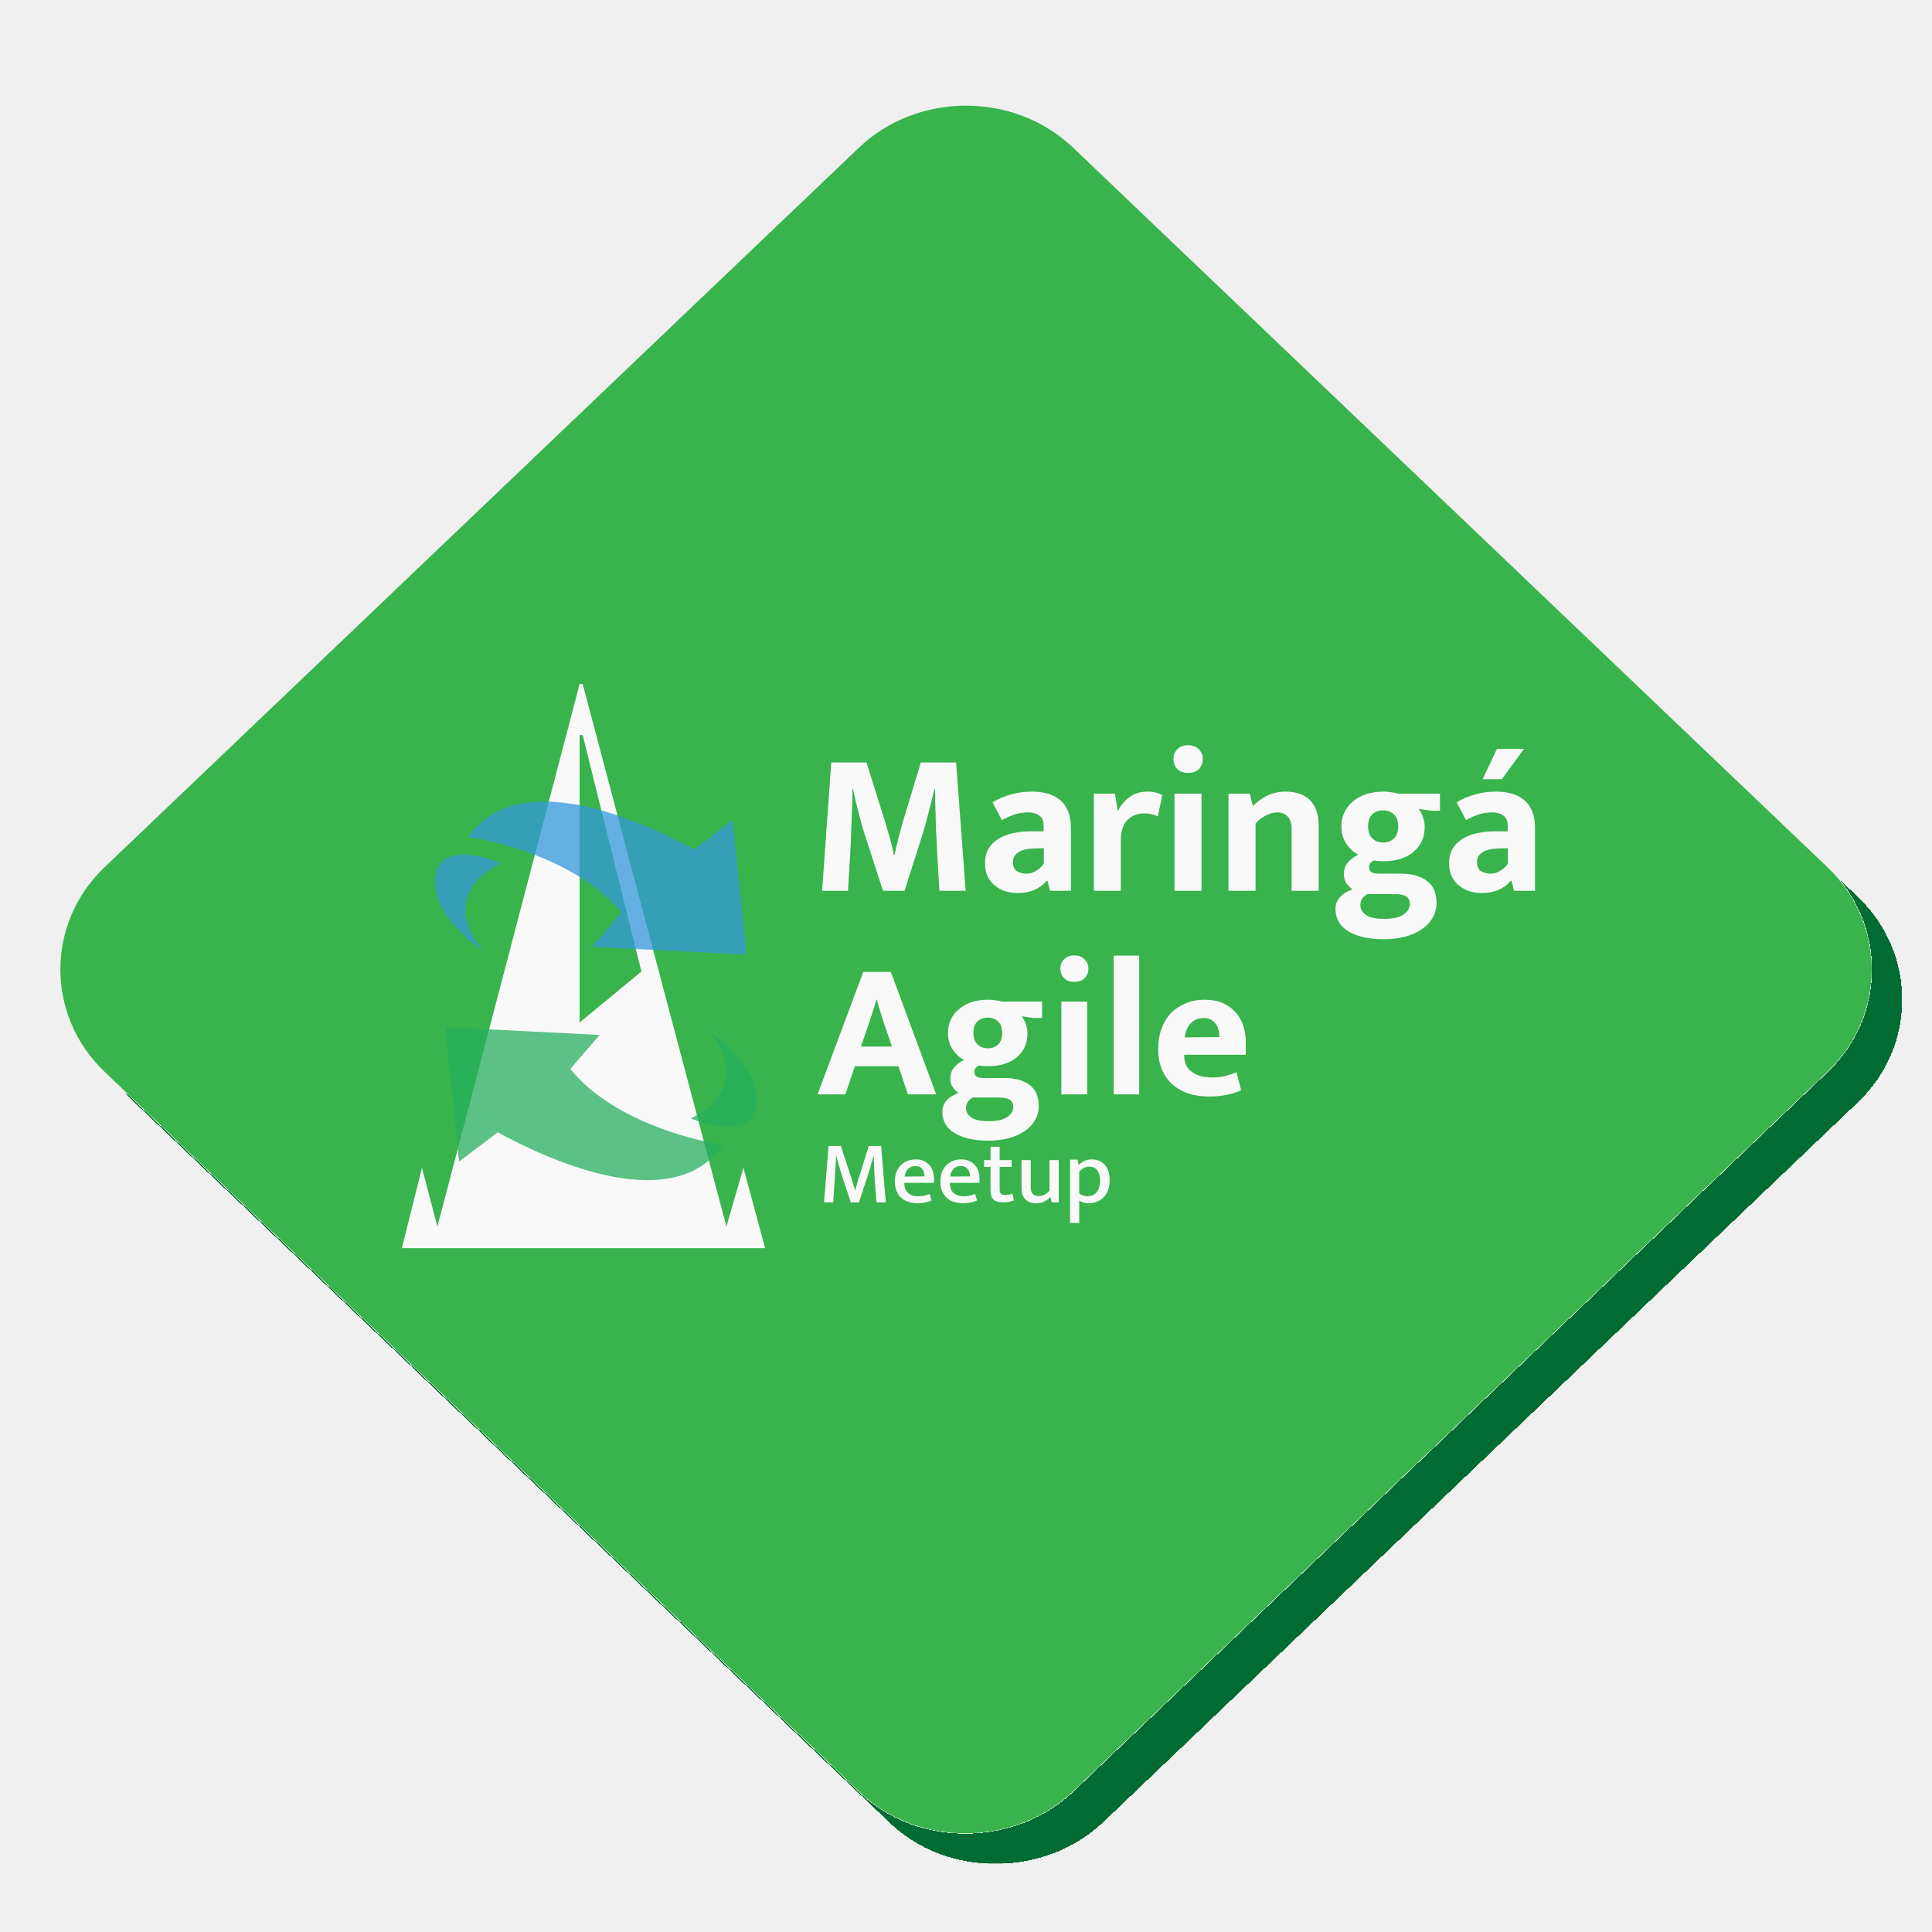
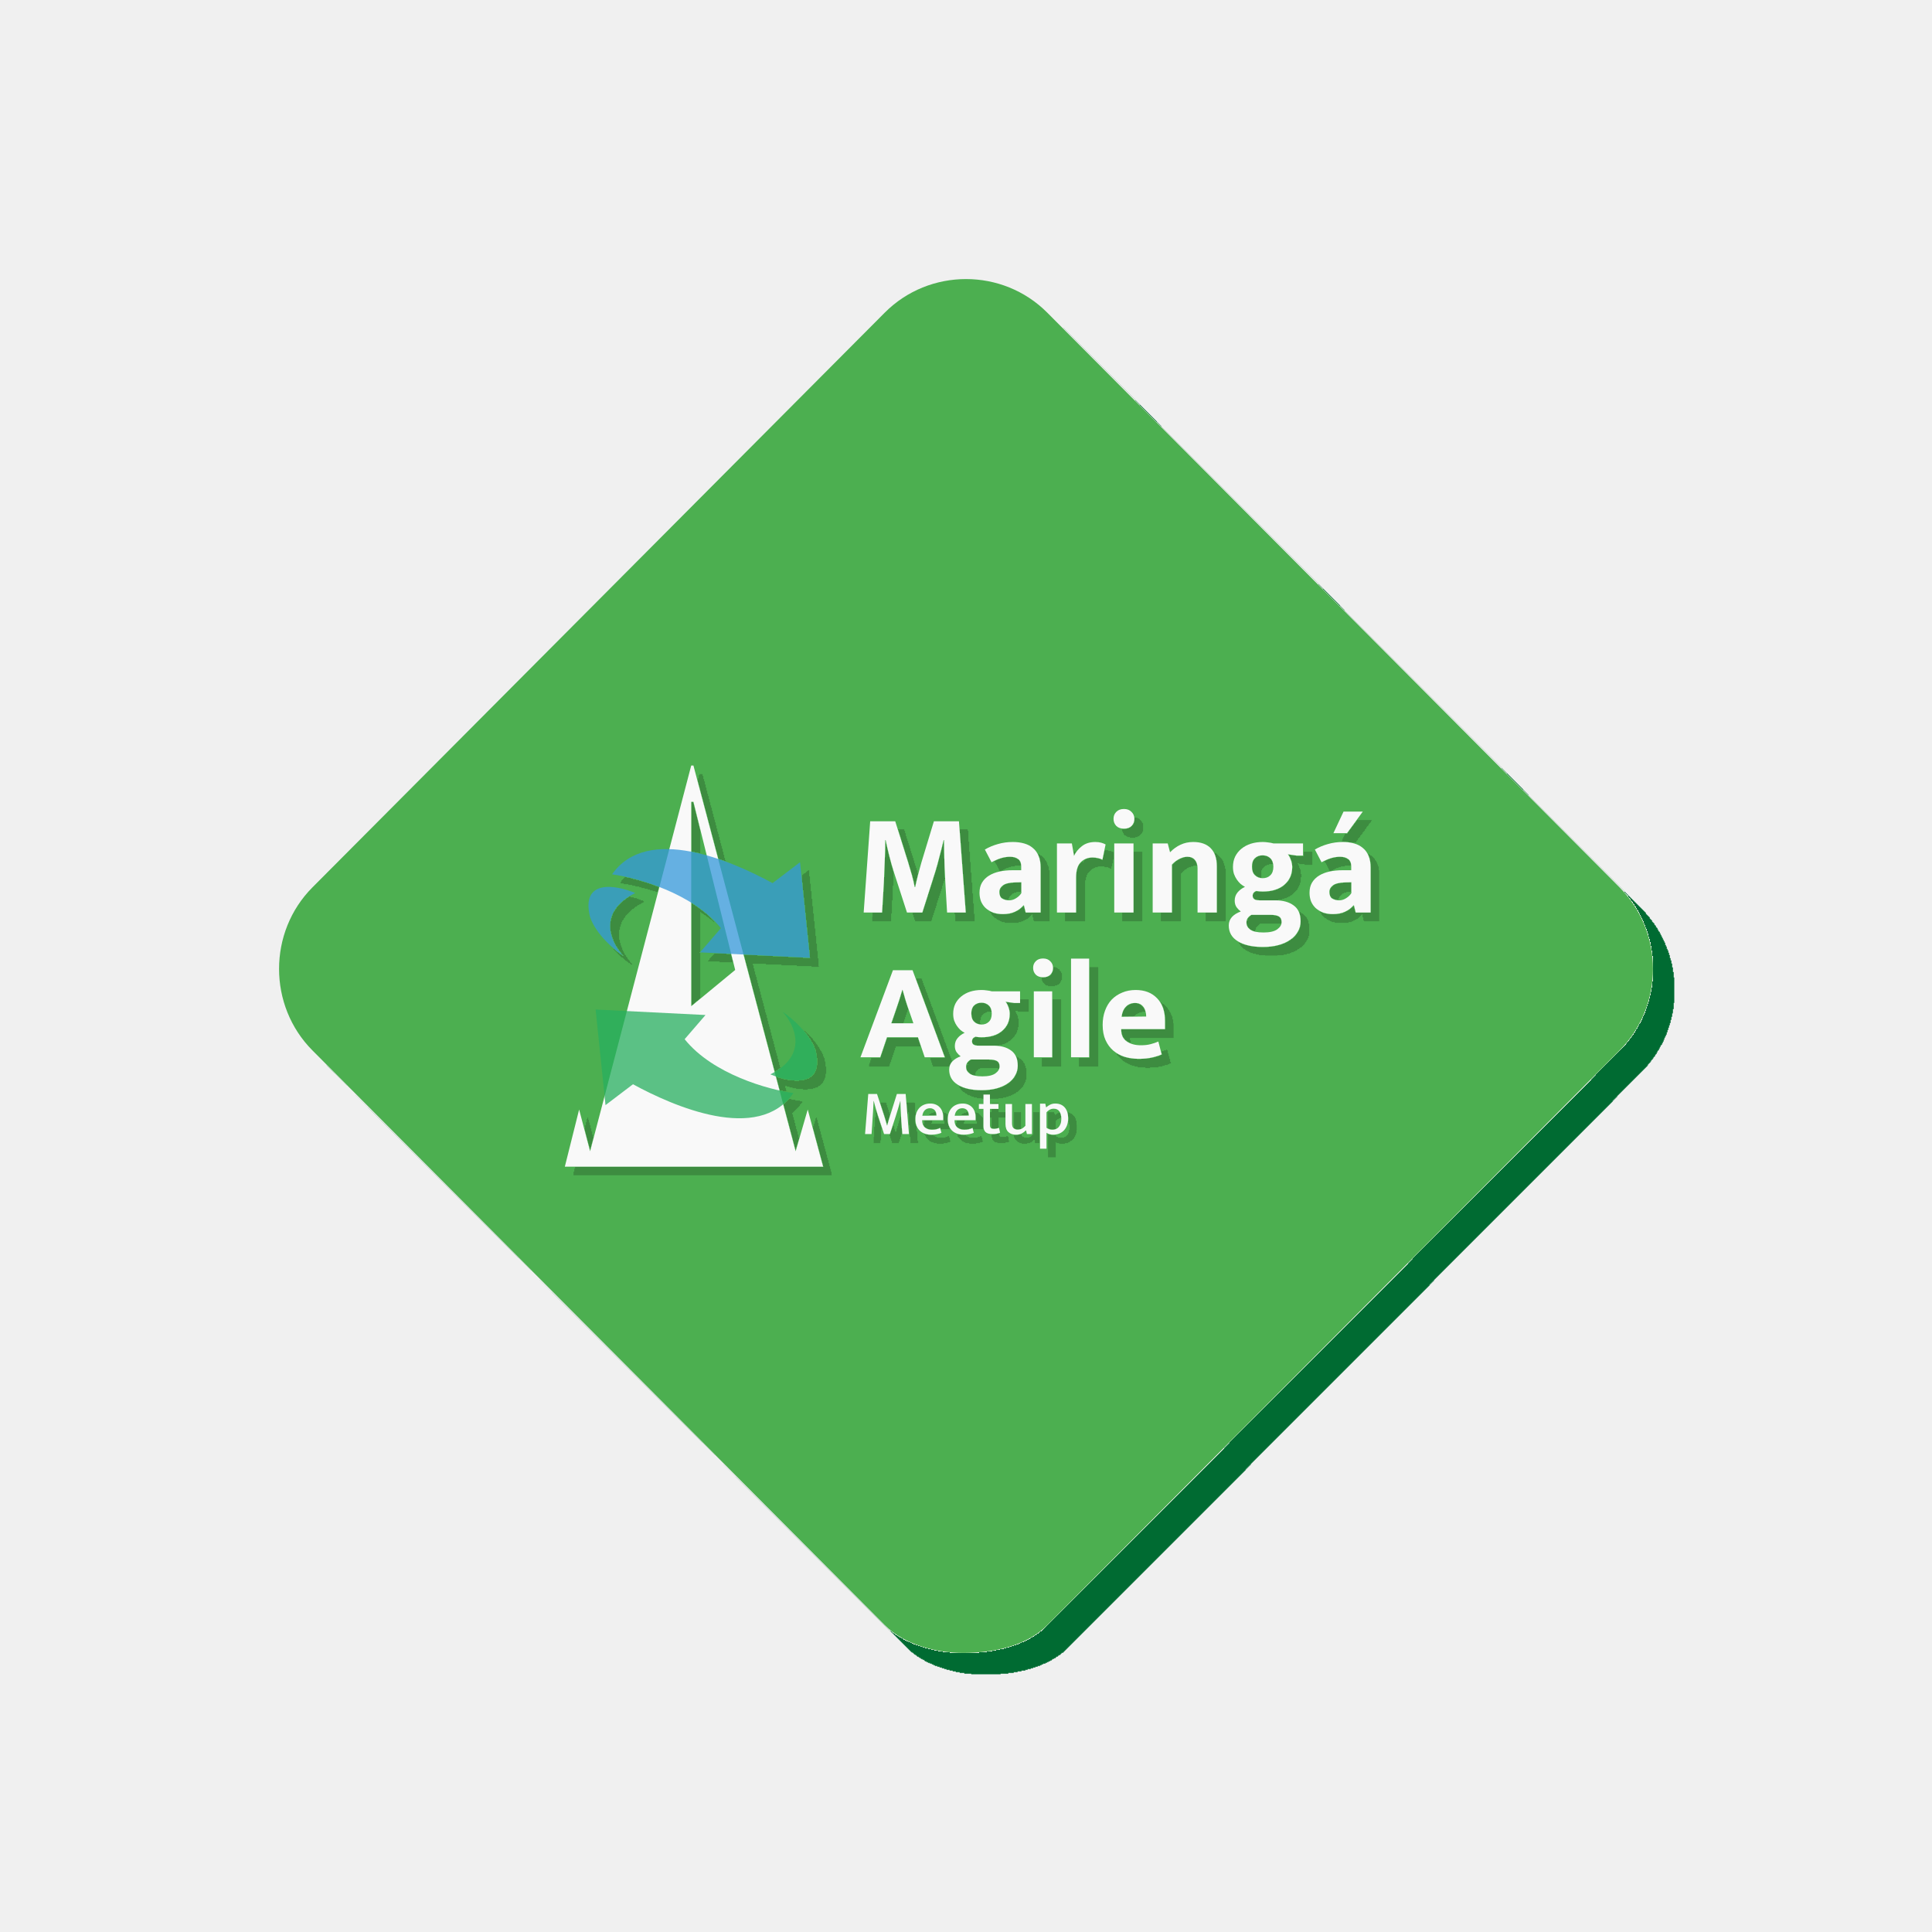
- <svg xmlns="http://www.w3.org/2000/svg" width="128" height="128" viewBox="0 0 128 128" fill="none">
-   <g filter="url(#filter0_d_244_1658)">
-     <path d="M56.905 118.676L6.919 70.997C3.027 67.285 3.027 61.175 6.919 57.463L56.905 9.784C60.797 6.072 67.203 6.072 71.095 9.784L121.081 57.463C124.973 61.175 124.973 67.285 121.081 70.997L71.095 118.676C69.853 119.86 68.345 120.667 66.743 121.095C64.58 121.674 62.251 121.565 60.179 120.769C58.972 120.305 57.852 119.607 56.905 118.676Z" fill="#39B44D" />
+ <svg xmlns="http://www.w3.org/2000/svg" width="180" height="180" viewBox="0 0 180 180" fill="none">
+   <g filter="url(#filter0_d_246_1645)">
+     <path d="M82.432 151.412L29.113 97.869C24.962 93.7 24.962 86.839 29.113 82.67L82.432 29.127C86.584 24.958 93.416 24.958 97.568 29.127L150.886 82.67C155.038 86.839 155.038 93.7 150.886 97.869L97.568 151.412C95.615 153.372 92.585 153.985 89.796 154C87.203 154.014 84.222 153.208 82.432 151.412Z" fill="#4CAF50" />
  </g>
-   <path fill-rule="evenodd" clip-rule="evenodd" d="M38.605 45.322L48.128 81.263L49.254 77.372L50.688 82.696H26.625L27.956 77.372L28.98 81.263L38.4 45.322H38.605ZM38.4 67.747V48.701H38.605L42.496 64.368L38.4 67.747Z" fill="#F9F9F9" />
-   <path d="M31.027 55.459C33.314 55.766 38.543 57.2 41.164 60.477C40.673 61.05 39.663 62.217 39.219 62.729L49.459 63.241L48.537 54.333L45.977 56.278C42.223 54.23 34.304 50.749 31.027 55.459Z" fill="#3598DB" fill-opacity="0.75" />
-   <path d="M33.178 57.2C31.403 56.449 28.078 55.848 28.98 59.453C29.553 61.091 31.266 62.525 32.051 63.036C30.925 61.842 29.573 59.002 33.178 57.2Z" fill="#3598DB" fill-opacity="0.75" />
-   <path d="M47.923 75.836C45.636 75.529 40.407 74.095 37.786 70.819C38.277 70.245 39.287 69.078 39.731 68.566L29.492 68.054L30.413 76.962L32.973 75.017C36.727 77.065 44.646 80.546 47.923 75.836Z" fill="#27AE5F" fill-opacity="0.75" />
-   <path d="M45.772 74.095C47.547 74.846 50.872 75.447 49.971 71.843C49.397 70.204 47.684 68.771 46.899 68.259C48.025 69.453 49.377 72.293 45.772 74.095Z" fill="#27AE5F" fill-opacity="0.75" />
-   <path d="M96.504 53.148C96.891 52.923 97.3 52.752 97.732 52.635C98.163 52.51 98.622 52.447 99.108 52.447C99.494 52.447 99.845 52.492 100.16 52.581C100.483 52.671 100.758 52.815 100.983 53.013C101.216 53.202 101.392 53.449 101.509 53.755C101.635 54.052 101.698 54.411 101.698 54.834V59.016H100.308L100.146 58.355H100.092C99.885 58.607 99.62 58.805 99.296 58.948C98.982 59.092 98.613 59.164 98.19 59.164C97.84 59.164 97.529 59.115 97.26 59.016C96.99 58.908 96.76 58.769 96.572 58.598C96.383 58.418 96.239 58.206 96.14 57.964C96.05 57.721 96.005 57.46 96.005 57.181C96.005 56.813 96.081 56.498 96.234 56.237C96.396 55.967 96.617 55.747 96.895 55.576C97.174 55.405 97.498 55.279 97.867 55.198C98.244 55.117 98.649 55.077 99.081 55.077H99.89V54.686C99.89 54.389 99.796 54.173 99.607 54.038C99.427 53.894 99.171 53.822 98.838 53.822C98.577 53.822 98.307 53.863 98.028 53.944C97.759 54.025 97.457 54.155 97.125 54.335L96.504 53.148ZM99.903 56.197L99.323 56.21C98.775 56.228 98.393 56.322 98.177 56.493C97.961 56.655 97.853 56.853 97.853 57.087C97.853 57.393 97.943 57.604 98.123 57.721C98.312 57.829 98.523 57.883 98.757 57.883C98.991 57.883 99.211 57.815 99.418 57.68C99.634 57.545 99.796 57.388 99.903 57.208V56.197ZM99.499 51.624H98.231L99.175 49.614H100.969L99.499 51.624Z" fill="#F9F9F9" />
-   <path d="M88.872 54.767C88.872 54.416 88.94 54.097 89.075 53.809C89.219 53.521 89.412 53.278 89.655 53.081C89.907 52.874 90.199 52.716 90.532 52.608C90.873 52.501 91.246 52.447 91.651 52.447C91.804 52.447 91.971 52.46 92.15 52.487C92.33 52.505 92.497 52.536 92.649 52.581H95.401V53.715H94.821L93.985 53.593C94.102 53.737 94.196 53.917 94.268 54.133C94.349 54.349 94.39 54.564 94.39 54.78C94.39 55.464 94.142 56.017 93.648 56.439C93.162 56.853 92.492 57.06 91.638 57.06C91.413 57.06 91.215 57.042 91.044 57.006C90.819 57.096 90.707 57.244 90.707 57.451C90.707 57.595 90.756 57.703 90.855 57.775C90.954 57.847 91.13 57.883 91.381 57.883H92.825C93.535 57.883 94.102 58.04 94.525 58.355C94.956 58.661 95.172 59.155 95.172 59.839C95.172 60.19 95.087 60.509 94.916 60.797C94.754 61.093 94.52 61.345 94.214 61.552C93.909 61.768 93.54 61.934 93.108 62.051C92.676 62.168 92.195 62.226 91.665 62.226C90.684 62.226 89.907 62.051 89.331 61.7C88.764 61.359 88.481 60.864 88.481 60.216C88.481 59.92 88.58 59.659 88.778 59.434C88.976 59.218 89.25 59.047 89.601 58.922C89.475 58.831 89.349 58.706 89.223 58.544C89.097 58.373 89.034 58.162 89.034 57.91C89.034 57.613 89.124 57.357 89.304 57.141C89.484 56.925 89.713 56.754 89.992 56.628C89.857 56.556 89.722 56.466 89.587 56.358C89.461 56.242 89.344 56.107 89.237 55.954C89.129 55.801 89.039 55.626 88.967 55.428C88.904 55.23 88.872 55.01 88.872 54.767ZM90.599 59.232C90.464 59.304 90.352 59.398 90.262 59.515C90.172 59.632 90.127 59.78 90.127 59.96C90.127 60.221 90.244 60.437 90.478 60.608C90.721 60.788 91.134 60.877 91.719 60.877C92.303 60.877 92.73 60.779 93 60.581C93.27 60.383 93.405 60.158 93.405 59.906C93.405 59.654 93.319 59.479 93.149 59.38C92.978 59.281 92.712 59.232 92.353 59.232H90.599ZM92.636 54.753C92.636 54.403 92.541 54.137 92.353 53.957C92.164 53.778 91.925 53.688 91.638 53.688C91.341 53.688 91.098 53.778 90.909 53.957C90.729 54.137 90.639 54.398 90.639 54.74C90.639 55.099 90.734 55.369 90.923 55.549C91.112 55.729 91.35 55.819 91.638 55.819C91.934 55.819 92.173 55.729 92.353 55.549C92.541 55.369 92.636 55.104 92.636 54.753Z" fill="#F9F9F9" />
-   <path d="M83.186 59.016H81.392V52.581H82.794L83.01 53.404C83.307 53.099 83.631 52.865 83.982 52.703C84.341 52.532 84.737 52.447 85.169 52.447C85.879 52.447 86.423 52.64 86.801 53.027C87.179 53.413 87.367 53.975 87.367 54.713V59.016H85.573V54.902C85.573 54.569 85.492 54.308 85.331 54.119C85.169 53.921 84.93 53.822 84.616 53.822C84.382 53.822 84.135 53.89 83.874 54.025C83.622 54.151 83.392 54.326 83.186 54.551V59.016Z" fill="#F9F9F9" />
-   <path d="M77.812 59.016V52.581H79.606V59.016H77.812ZM78.716 51.206C78.41 51.206 78.172 51.12 78.001 50.949C77.83 50.769 77.745 50.549 77.745 50.288C77.745 50.027 77.83 49.812 78.001 49.641C78.172 49.461 78.41 49.371 78.716 49.371C79.013 49.371 79.246 49.461 79.417 49.641C79.597 49.812 79.687 50.027 79.687 50.288C79.687 50.549 79.602 50.769 79.431 50.949C79.26 51.12 79.022 51.206 78.716 51.206Z" fill="#F9F9F9" />
-   <path d="M72.474 59.016V52.581H73.863L74.065 53.742C74.218 53.4 74.461 53.099 74.794 52.838C75.126 52.577 75.545 52.447 76.048 52.447C76.255 52.447 76.439 52.469 76.601 52.514C76.763 52.559 76.898 52.613 77.006 52.676L76.709 54.092C76.61 54.038 76.484 53.993 76.332 53.957C76.179 53.912 75.999 53.89 75.792 53.89C75.351 53.89 74.983 54.038 74.686 54.335C74.398 54.623 74.254 55.099 74.254 55.765V59.016H72.474Z" fill="#F9F9F9" />
-   <path d="M65.757 53.148C66.144 52.923 66.553 52.752 66.985 52.635C67.417 52.51 67.875 52.447 68.361 52.447C68.748 52.447 69.098 52.492 69.413 52.581C69.737 52.671 70.011 52.815 70.236 53.013C70.47 53.202 70.645 53.449 70.762 53.755C70.888 54.052 70.951 54.411 70.951 54.834V59.016H69.561L69.4 58.355H69.346C69.139 58.607 68.874 58.804 68.55 58.948C68.235 59.092 67.866 59.164 67.444 59.164C67.093 59.164 66.783 59.115 66.513 59.016C66.243 58.908 66.014 58.769 65.825 58.598C65.636 58.418 65.492 58.206 65.393 57.964C65.303 57.721 65.258 57.46 65.258 57.181C65.258 56.813 65.335 56.498 65.488 56.237C65.65 55.967 65.87 55.747 66.149 55.576C66.427 55.405 66.751 55.279 67.12 55.198C67.498 55.117 67.902 55.077 68.334 55.077H69.143V54.686C69.143 54.389 69.049 54.173 68.86 54.038C68.68 53.894 68.424 53.822 68.091 53.822C67.83 53.822 67.561 53.863 67.282 53.944C67.012 54.025 66.711 54.155 66.378 54.335L65.757 53.148ZM69.157 56.197L68.577 56.21C68.028 56.228 67.646 56.322 67.43 56.493C67.214 56.655 67.106 56.853 67.106 57.087C67.106 57.393 67.196 57.604 67.376 57.721C67.565 57.829 67.776 57.883 68.01 57.883C68.244 57.883 68.464 57.815 68.671 57.68C68.887 57.545 69.049 57.388 69.157 57.208V56.197Z" fill="#F9F9F9" />
-   <path d="M55.074 50.517H57.407L58.621 54.389C58.675 54.56 58.729 54.744 58.783 54.942C58.846 55.14 58.905 55.338 58.959 55.536C59.013 55.733 59.062 55.927 59.107 56.116C59.152 56.304 59.188 56.48 59.215 56.642H59.269C59.296 56.498 59.332 56.331 59.377 56.143C59.422 55.945 59.471 55.742 59.525 55.536C59.579 55.329 59.633 55.126 59.687 54.929C59.741 54.731 59.791 54.551 59.835 54.389L61.009 50.517H63.343L63.977 59.016H62.237C62.183 58.081 62.129 57.145 62.075 56.21C62.021 55.275 61.985 54.331 61.967 53.377L61.953 52.271H61.913C61.796 52.766 61.666 53.283 61.522 53.822C61.387 54.362 61.256 54.834 61.13 55.239L59.93 59.016H58.5L57.272 55.225C57.12 54.74 56.976 54.227 56.841 53.688C56.706 53.148 56.598 52.676 56.517 52.271H56.477C56.477 52.595 56.472 52.937 56.463 53.296C56.454 53.647 56.441 53.998 56.423 54.349C56.414 54.699 56.4 55.045 56.382 55.387C56.373 55.72 56.36 56.026 56.342 56.304L56.18 59.016H54.467L55.074 50.517Z" fill="#F9F9F9" />
-   <path d="M82.539 69.879H78.457V69.93C78.457 70.419 78.629 70.784 78.973 71.025C79.316 71.265 79.758 71.385 80.299 71.385C80.642 71.385 80.943 71.351 81.2 71.282C81.466 71.213 81.707 71.132 81.921 71.037L82.23 72.235C81.999 72.347 81.707 72.441 81.355 72.518C81.003 72.604 80.586 72.647 80.106 72.647C79.642 72.647 79.204 72.587 78.792 72.467C78.389 72.338 78.033 72.145 77.724 71.887C77.423 71.63 77.183 71.304 77.002 70.909C76.822 70.514 76.732 70.042 76.732 69.492C76.732 69.003 76.805 68.561 76.951 68.166C77.097 67.763 77.303 67.419 77.569 67.136C77.844 66.853 78.17 66.634 78.548 66.479C78.925 66.316 79.346 66.235 79.81 66.235C80.642 66.235 81.303 66.488 81.793 66.994C82.29 67.501 82.539 68.209 82.539 69.119V69.879ZM80.788 68.707C80.788 68.544 80.767 68.385 80.724 68.23C80.689 68.076 80.629 67.943 80.543 67.831C80.458 67.711 80.35 67.617 80.222 67.548C80.093 67.479 79.934 67.445 79.745 67.445C79.402 67.445 79.118 67.561 78.895 67.793C78.672 68.024 78.539 68.338 78.496 68.733L80.788 68.707Z" fill="#F9F9F9" />
-   <path d="M73.786 72.505V63.312H75.473V72.505H73.786Z" fill="#F9F9F9" />
-   <path d="M70.318 72.505V66.363H72.03V72.505H70.318ZM71.18 65.05C70.889 65.05 70.661 64.968 70.498 64.805C70.335 64.634 70.253 64.423 70.253 64.174C70.253 63.925 70.335 63.719 70.498 63.556C70.661 63.385 70.889 63.299 71.18 63.299C71.464 63.299 71.687 63.385 71.85 63.556C72.022 63.719 72.108 63.925 72.108 64.174C72.108 64.423 72.026 64.634 71.863 64.805C71.7 64.968 71.472 65.05 71.18 65.05Z" fill="#F9F9F9" />
-   <path d="M62.806 68.449C62.806 68.115 62.87 67.81 62.999 67.535C63.136 67.26 63.321 67.029 63.553 66.84C63.793 66.642 64.072 66.492 64.39 66.389C64.716 66.286 65.072 66.235 65.458 66.235C65.604 66.235 65.763 66.248 65.935 66.273C66.106 66.29 66.265 66.32 66.411 66.363H69.038V67.445H68.484L67.686 67.329C67.797 67.466 67.888 67.638 67.956 67.844C68.034 68.05 68.072 68.256 68.072 68.462C68.072 69.115 67.836 69.642 67.364 70.046C66.9 70.441 66.261 70.638 65.445 70.638C65.231 70.638 65.042 70.621 64.879 70.587C64.664 70.673 64.557 70.814 64.557 71.012C64.557 71.149 64.604 71.252 64.699 71.321C64.793 71.389 64.96 71.424 65.201 71.424H66.579C67.257 71.424 67.797 71.574 68.201 71.874C68.613 72.166 68.819 72.638 68.819 73.291C68.819 73.626 68.737 73.93 68.574 74.205C68.42 74.488 68.197 74.729 67.905 74.926C67.613 75.132 67.261 75.291 66.849 75.403C66.437 75.514 65.978 75.57 65.471 75.57C64.535 75.57 63.793 75.403 63.244 75.068C62.703 74.742 62.432 74.269 62.432 73.651C62.432 73.368 62.527 73.119 62.716 72.904C62.904 72.698 63.166 72.535 63.501 72.415C63.381 72.329 63.261 72.209 63.141 72.055C63.02 71.892 62.96 71.69 62.96 71.45C62.96 71.166 63.046 70.922 63.218 70.716C63.389 70.51 63.608 70.346 63.874 70.226C63.746 70.158 63.617 70.072 63.488 69.969C63.368 69.857 63.257 69.728 63.153 69.582C63.05 69.436 62.965 69.269 62.896 69.08C62.836 68.891 62.806 68.681 62.806 68.449ZM64.454 72.711C64.325 72.78 64.218 72.87 64.132 72.982C64.046 73.093 64.003 73.235 64.003 73.407C64.003 73.656 64.115 73.862 64.338 74.025C64.57 74.197 64.965 74.282 65.523 74.282C66.081 74.282 66.488 74.188 66.746 73.999C67.004 73.81 67.132 73.596 67.132 73.355C67.132 73.115 67.051 72.947 66.888 72.853C66.725 72.759 66.471 72.711 66.128 72.711H64.454ZM66.398 68.436C66.398 68.102 66.308 67.848 66.128 67.677C65.948 67.505 65.72 67.419 65.445 67.419C65.162 67.419 64.93 67.505 64.75 67.677C64.578 67.848 64.493 68.097 64.493 68.424C64.493 68.767 64.583 69.025 64.763 69.196C64.943 69.368 65.171 69.454 65.445 69.454C65.729 69.454 65.956 69.368 66.128 69.196C66.308 69.025 66.398 68.771 66.398 68.436Z" fill="#F9F9F9" />
-   <path d="M57.038 69.338H59.099L58.725 68.256C58.605 67.921 58.493 67.587 58.39 67.252C58.287 66.909 58.189 66.565 58.094 66.222H58.069C57.974 66.548 57.871 66.883 57.759 67.226C57.648 67.561 57.532 67.904 57.412 68.256L57.038 69.338ZM57.193 64.393H59.021L62.022 72.505H60.154L59.523 70.638H56.639L56.008 72.505H54.167L57.193 64.393Z" fill="#F9F9F9" />
-   <path d="M72.129 79.718C72.01 79.718 71.896 79.702 71.785 79.671C71.674 79.639 71.579 79.596 71.501 79.54V81.022H70.896V76.826H71.388L71.465 77.175C71.576 77.073 71.7 76.988 71.838 76.921C71.977 76.849 72.137 76.814 72.319 76.814C72.69 76.814 72.982 76.934 73.196 77.175C73.409 77.416 73.516 77.758 73.516 78.201C73.516 78.458 73.476 78.683 73.397 78.876C73.322 79.066 73.219 79.224 73.089 79.351C72.963 79.473 72.814 79.566 72.644 79.629C72.478 79.689 72.307 79.718 72.129 79.718ZM72.17 77.294C72.02 77.294 71.886 77.332 71.767 77.407C71.653 77.478 71.564 77.553 71.501 77.632V79.072C71.662 79.195 71.846 79.256 72.052 79.256C72.154 79.256 72.255 79.238 72.354 79.203C72.453 79.167 72.542 79.108 72.621 79.025C72.7 78.942 72.763 78.835 72.81 78.705C72.858 78.57 72.882 78.408 72.882 78.219C72.882 77.938 72.822 77.715 72.704 77.549C72.589 77.379 72.411 77.294 72.17 77.294Z" fill="#F9F9F9" />
-   <path d="M69.533 76.861H70.144V79.659H69.675L69.598 79.321H69.575C69.476 79.424 69.351 79.517 69.201 79.6C69.051 79.679 68.869 79.718 68.656 79.718C68.36 79.718 68.123 79.635 67.945 79.469C67.767 79.303 67.678 79.054 67.678 78.722V76.861H68.288V78.657C68.288 78.874 68.338 79.027 68.437 79.114C68.539 79.201 68.662 79.244 68.804 79.244C68.958 79.244 69.095 79.212 69.213 79.149C69.332 79.082 69.438 78.995 69.533 78.888V76.861Z" fill="#F9F9F9" />
-   <path d="M67.025 77.312H66.231V78.823C66.231 78.962 66.263 79.054 66.326 79.102C66.393 79.149 66.482 79.173 66.593 79.173C66.672 79.173 66.754 79.165 66.841 79.149C66.932 79.129 67.011 79.108 67.079 79.084L67.173 79.534C67.094 79.566 66.992 79.596 66.865 79.623C66.743 79.647 66.612 79.659 66.474 79.659C66.174 79.659 65.956 79.598 65.822 79.475C65.692 79.349 65.626 79.163 65.626 78.918V77.312H65.2V76.861H65.626V75.978H66.231V76.861H67.025V77.312Z" fill="#F9F9F9" />
-   <path d="M64.893 78.367H62.931V78.391C62.931 78.675 63.014 78.89 63.18 79.037C63.346 79.183 63.565 79.256 63.838 79.256C63.988 79.256 64.122 79.244 64.241 79.22C64.363 79.193 64.486 79.151 64.608 79.096L64.727 79.54C64.612 79.592 64.476 79.633 64.318 79.665C64.16 79.7 63.986 79.718 63.796 79.718C63.595 79.718 63.403 79.691 63.221 79.635C63.039 79.58 62.879 79.493 62.741 79.374C62.607 79.256 62.5 79.106 62.421 78.924C62.342 78.742 62.303 78.525 62.303 78.272C62.303 78.055 62.334 77.857 62.397 77.679C62.465 77.497 62.557 77.343 62.676 77.217C62.798 77.087 62.945 76.988 63.114 76.921C63.288 76.849 63.48 76.814 63.69 76.814C63.871 76.814 64.035 76.844 64.181 76.903C64.332 76.962 64.458 77.047 64.561 77.158C64.667 77.264 64.748 77.397 64.804 77.555C64.863 77.709 64.893 77.881 64.893 78.07V78.367ZM64.264 77.94C64.264 77.845 64.252 77.756 64.229 77.673C64.205 77.59 64.17 77.519 64.122 77.46C64.075 77.397 64.011 77.347 63.932 77.312C63.857 77.272 63.767 77.252 63.66 77.252C63.462 77.252 63.3 77.316 63.174 77.442C63.051 77.569 62.976 77.739 62.949 77.952L64.264 77.94Z" fill="#F9F9F9" />
-   <path d="M61.877 78.367H59.915V78.391C59.915 78.675 59.998 78.89 60.164 79.037C60.33 79.183 60.55 79.256 60.822 79.256C60.972 79.256 61.107 79.244 61.225 79.22C61.348 79.193 61.47 79.151 61.593 79.096L61.711 79.54C61.597 79.592 61.46 79.633 61.302 79.665C61.144 79.7 60.97 79.718 60.781 79.718C60.579 79.718 60.388 79.691 60.206 79.635C60.024 79.58 59.864 79.493 59.726 79.374C59.591 79.256 59.485 79.106 59.406 78.924C59.327 78.742 59.287 78.525 59.287 78.272C59.287 78.055 59.319 77.857 59.382 77.679C59.449 77.497 59.542 77.343 59.66 77.217C59.783 77.087 59.929 76.988 60.099 76.921C60.273 76.849 60.465 76.814 60.674 76.814C60.856 76.814 61.02 76.844 61.166 76.903C61.316 76.962 61.443 77.047 61.545 77.158C61.652 77.264 61.733 77.397 61.788 77.555C61.847 77.709 61.877 77.881 61.877 78.07V78.367ZM61.249 77.94C61.249 77.845 61.237 77.756 61.213 77.673C61.19 77.59 61.154 77.519 61.107 77.46C61.059 77.397 60.996 77.347 60.917 77.312C60.842 77.272 60.751 77.252 60.644 77.252C60.447 77.252 60.285 77.316 60.158 77.442C60.036 77.569 59.961 77.739 59.933 77.952L61.249 77.94Z" fill="#F9F9F9" />
-   <path d="M54.893 75.925H55.711L56.368 77.94C56.424 78.11 56.471 78.264 56.511 78.402C56.554 78.537 56.598 78.689 56.641 78.859H56.659C56.702 78.716 56.746 78.564 56.789 78.402C56.837 78.24 56.882 78.086 56.926 77.94L57.56 75.925H58.378L58.686 79.659H58.07C58.038 79.264 58.006 78.867 57.975 78.468C57.947 78.064 57.925 77.661 57.91 77.258L57.886 76.577H57.874C57.807 76.822 57.736 77.071 57.661 77.324C57.59 77.576 57.514 77.82 57.435 78.053L56.908 79.659H56.368L55.835 78.047C55.78 77.877 55.73 77.723 55.687 77.584C55.647 77.446 55.61 77.32 55.574 77.205C55.543 77.087 55.513 76.976 55.485 76.873C55.458 76.77 55.432 76.672 55.408 76.577H55.391C55.379 76.913 55.361 77.254 55.337 77.602C55.313 77.95 55.292 78.284 55.272 78.604L55.201 79.659H54.596L54.893 75.925Z" fill="#F9F9F9" />
+   <g clip-path="url(#clip0_246_1645)">
+     <g filter="url(#filter1_d_246_1645)">
+       <path fill-rule="evenodd" clip-rule="evenodd" d="M64.605 71.322L74.128 107.263L75.254 103.372L76.688 108.696H52.624L53.956 103.372L54.98 107.263L64.4 71.322H64.605ZM64.4 93.747V74.701H64.605L68.496 90.368L64.4 93.747Z" fill="#F9F9F9" />
+       <path d="M57.027 81.459C59.314 81.766 64.543 83.2 67.165 86.477C66.673 87.05 65.663 88.217 65.219 88.729L75.459 89.241L74.537 80.333L71.977 82.278C68.223 80.23 60.304 76.749 57.027 81.459Z" fill="#3598DB" fill-opacity="0.75" />
+       <path d="M59.178 83.2C57.403 82.449 54.078 81.848 54.979 85.453C55.553 87.091 57.266 88.525 58.051 89.036C56.925 87.842 55.573 85.002 59.178 83.2Z" fill="#3598DB" fill-opacity="0.75" />
+       <path d="M73.923 101.836C71.636 101.529 66.407 100.095 63.786 96.819C64.277 96.245 65.287 95.078 65.731 94.566L55.492 94.054L56.413 102.962L58.973 101.017C62.727 103.065 70.646 106.546 73.923 101.836Z" fill="#27AE5F" fill-opacity="0.75" />
+       <path d="M71.772 100.095C73.547 100.846 76.872 101.447 75.971 97.843C75.397 96.204 73.684 94.771 72.899 94.259C74.025 95.453 75.377 98.293 71.772 100.095Z" fill="#27AE5F" fill-opacity="0.75" />
+     </g>
+     <g filter="url(#filter2_d_246_1645)">
+       <path d="M122.504 79.148C122.891 78.923 123.3 78.752 123.732 78.635C124.163 78.509 124.622 78.446 125.107 78.446C125.494 78.446 125.845 78.491 126.16 78.581C126.483 78.671 126.758 78.815 126.982 79.013C127.216 79.202 127.392 79.449 127.509 79.755C127.634 80.052 127.697 80.411 127.697 80.834V85.016H126.308L126.146 84.355H126.092C125.885 84.607 125.62 84.805 125.296 84.948C124.982 85.092 124.613 85.164 124.19 85.164C123.839 85.164 123.529 85.115 123.259 85.016C122.99 84.908 122.76 84.769 122.571 84.598C122.383 84.418 122.239 84.206 122.14 83.964C122.05 83.721 122.005 83.46 122.005 83.181C122.005 82.812 122.081 82.498 122.234 82.237C122.396 81.967 122.616 81.747 122.895 81.576C123.174 81.405 123.498 81.279 123.866 81.198C124.244 81.117 124.649 81.077 125.08 81.077H125.89V80.686C125.89 80.389 125.795 80.173 125.607 80.038C125.427 79.894 125.17 79.822 124.838 79.822C124.577 79.822 124.307 79.863 124.028 79.944C123.759 80.025 123.457 80.155 123.125 80.335L122.504 79.148ZM125.903 82.197L125.323 82.21C124.775 82.228 124.393 82.322 124.177 82.493C123.961 82.655 123.853 82.853 123.853 83.087C123.853 83.393 123.943 83.604 124.123 83.721C124.312 83.829 124.523 83.883 124.757 83.883C124.991 83.883 125.211 83.815 125.418 83.68C125.634 83.546 125.795 83.388 125.903 83.208V82.197ZM125.499 77.624H124.231L125.175 75.614H126.969L125.499 77.624Z" fill="#F9F9F9" />
+       <path d="M114.872 80.767C114.872 80.416 114.94 80.097 115.075 79.809C115.219 79.521 115.412 79.278 115.655 79.08C115.907 78.874 116.199 78.716 116.532 78.608C116.873 78.5 117.247 78.446 117.651 78.446C117.804 78.446 117.97 78.46 118.15 78.487C118.33 78.505 118.497 78.536 118.649 78.581H121.401V79.714H120.821L119.985 79.593C120.102 79.737 120.196 79.917 120.268 80.133C120.349 80.348 120.39 80.564 120.39 80.78C120.39 81.464 120.142 82.017 119.648 82.439C119.162 82.853 118.492 83.06 117.638 83.06C117.413 83.06 117.215 83.042 117.044 83.006C116.819 83.096 116.707 83.244 116.707 83.451C116.707 83.595 116.756 83.703 116.855 83.775C116.954 83.847 117.13 83.883 117.381 83.883H118.825C119.535 83.883 120.102 84.04 120.524 84.355C120.956 84.661 121.172 85.155 121.172 85.839C121.172 86.189 121.087 86.509 120.916 86.796C120.754 87.093 120.52 87.345 120.214 87.552C119.908 87.768 119.54 87.934 119.108 88.051C118.676 88.168 118.195 88.226 117.665 88.226C116.684 88.226 115.907 88.051 115.331 87.7C114.764 87.359 114.481 86.864 114.481 86.216C114.481 85.92 114.58 85.659 114.778 85.434C114.976 85.218 115.25 85.047 115.601 84.921C115.475 84.831 115.349 84.706 115.223 84.544C115.097 84.373 115.034 84.162 115.034 83.91C115.034 83.613 115.124 83.357 115.304 83.141C115.484 82.925 115.713 82.754 115.992 82.628C115.857 82.556 115.722 82.466 115.587 82.358C115.461 82.242 115.345 82.107 115.237 81.954C115.129 81.801 115.039 81.625 114.967 81.428C114.904 81.23 114.872 81.009 114.872 80.767ZM116.599 85.232C116.464 85.304 116.352 85.398 116.262 85.515C116.172 85.632 116.127 85.78 116.127 85.96C116.127 86.221 116.244 86.437 116.478 86.608C116.72 86.787 117.134 86.877 117.719 86.877C118.303 86.877 118.73 86.778 119 86.581C119.27 86.383 119.405 86.158 119.405 85.906C119.405 85.654 119.319 85.479 119.149 85.38C118.978 85.281 118.712 85.232 118.353 85.232H116.599ZM118.636 80.753C118.636 80.402 118.542 80.137 118.353 79.957C118.164 79.777 117.926 79.687 117.638 79.687C117.341 79.687 117.098 79.777 116.909 79.957C116.729 80.137 116.64 80.398 116.64 80.74C116.64 81.099 116.734 81.369 116.923 81.549C117.112 81.729 117.35 81.819 117.638 81.819C117.935 81.819 118.173 81.729 118.353 81.549C118.542 81.369 118.636 81.104 118.636 80.753Z" fill="#F9F9F9" />
+       <path d="M109.186 85.016H107.392V78.581H108.795L109.01 79.404C109.307 79.098 109.631 78.865 109.982 78.703C110.341 78.532 110.737 78.446 111.169 78.446C111.879 78.446 112.423 78.64 112.801 79.026C113.179 79.413 113.367 79.975 113.367 80.713V85.016H111.573V80.901C111.573 80.569 111.492 80.308 111.331 80.119C111.169 79.921 110.93 79.822 110.616 79.822C110.382 79.822 110.134 79.89 109.874 80.025C109.622 80.151 109.393 80.326 109.186 80.551V85.016Z" fill="#F9F9F9" />
+       <path d="M103.812 85.016V78.581H105.606V85.016H103.812ZM104.716 77.205C104.41 77.205 104.172 77.12 104.001 76.949C103.83 76.769 103.745 76.549 103.745 76.288C103.745 76.027 103.83 75.811 104.001 75.641C104.172 75.461 104.41 75.371 104.716 75.371C105.013 75.371 105.246 75.461 105.417 75.641C105.597 75.811 105.687 76.027 105.687 76.288C105.687 76.549 105.602 76.769 105.431 76.949C105.26 77.12 105.022 77.205 104.716 77.205Z" fill="#F9F9F9" />
+       <path d="M98.473 85.016V78.581H99.863L100.065 79.741C100.218 79.4 100.461 79.098 100.794 78.838C101.126 78.577 101.544 78.446 102.048 78.446C102.255 78.446 102.439 78.469 102.601 78.514C102.763 78.559 102.898 78.613 103.006 78.676L102.709 80.092C102.61 80.038 102.484 79.993 102.331 79.957C102.178 79.912 101.999 79.89 101.792 79.89C101.351 79.89 100.982 80.038 100.686 80.335C100.398 80.623 100.254 81.099 100.254 81.765V85.016H98.473Z" fill="#F9F9F9" />
+       <path d="M91.757 79.148C92.144 78.923 92.553 78.752 92.985 78.635C93.417 78.509 93.875 78.446 94.361 78.446C94.748 78.446 95.098 78.491 95.413 78.581C95.737 78.671 96.011 78.815 96.236 79.013C96.47 79.202 96.645 79.449 96.762 79.755C96.888 80.052 96.951 80.411 96.951 80.834V85.016H95.561L95.4 84.355H95.346C95.139 84.607 94.874 84.805 94.55 84.948C94.235 85.092 93.866 85.164 93.444 85.164C93.093 85.164 92.783 85.115 92.513 85.016C92.243 84.908 92.014 84.769 91.825 84.598C91.636 84.418 91.492 84.206 91.393 83.964C91.303 83.721 91.258 83.46 91.258 83.181C91.258 82.812 91.335 82.498 91.488 82.237C91.65 81.967 91.87 81.747 92.149 81.576C92.427 81.405 92.751 81.279 93.12 81.198C93.498 81.117 93.902 81.077 94.334 81.077H95.143V80.686C95.143 80.389 95.049 80.173 94.86 80.038C94.68 79.894 94.424 79.822 94.091 79.822C93.83 79.822 93.561 79.863 93.282 79.944C93.012 80.025 92.711 80.155 92.378 80.335L91.757 79.148ZM95.157 82.197L94.577 82.21C94.028 82.228 93.646 82.322 93.43 82.493C93.214 82.655 93.106 82.853 93.106 83.087C93.106 83.393 93.196 83.604 93.376 83.721C93.565 83.829 93.776 83.883 94.01 83.883C94.244 83.883 94.464 83.815 94.671 83.68C94.887 83.545 95.049 83.388 95.157 83.208V82.197Z" fill="#F9F9F9" />
+       <path d="M81.074 76.517H83.407L84.621 80.389C84.675 80.56 84.729 80.744 84.783 80.942C84.846 81.14 84.905 81.338 84.959 81.535C85.013 81.733 85.062 81.927 85.107 82.116C85.152 82.304 85.188 82.48 85.215 82.642H85.269C85.296 82.498 85.332 82.331 85.377 82.143C85.422 81.945 85.471 81.742 85.525 81.535C85.579 81.329 85.633 81.126 85.687 80.928C85.741 80.731 85.79 80.551 85.835 80.389L87.009 76.517H89.343L89.977 85.016H88.237C88.183 84.081 88.129 83.145 88.075 82.21C88.021 81.275 87.985 80.331 87.967 79.377L87.953 78.271H87.913C87.796 78.766 87.665 79.283 87.522 79.822C87.387 80.362 87.256 80.834 87.13 81.239L85.93 85.016H84.5L83.272 81.225C83.12 80.74 82.976 80.227 82.841 79.688C82.706 79.148 82.598 78.676 82.517 78.271H82.477C82.477 78.595 82.472 78.937 82.463 79.296C82.454 79.647 82.441 79.998 82.422 80.349C82.413 80.699 82.4 81.045 82.382 81.387C82.373 81.72 82.36 82.026 82.342 82.304L82.18 85.016H80.467L81.074 76.517Z" fill="#F9F9F9" />
+     </g>
+     <g filter="url(#filter3_d_246_1645)">
+       <path d="M108.539 95.879H104.457V95.93C104.457 96.419 104.629 96.784 104.973 97.025C105.316 97.265 105.758 97.385 106.299 97.385C106.642 97.385 106.943 97.351 107.2 97.282C107.466 97.213 107.707 97.132 107.921 97.037L108.23 98.235C107.998 98.347 107.707 98.441 107.355 98.518C107.003 98.604 106.586 98.647 106.106 98.647C105.642 98.647 105.204 98.587 104.792 98.467C104.389 98.338 104.033 98.145 103.724 97.887C103.423 97.63 103.183 97.304 103.002 96.909C102.822 96.514 102.732 96.042 102.732 95.492C102.732 95.003 102.805 94.561 102.951 94.166C103.097 93.763 103.303 93.419 103.569 93.136C103.844 92.853 104.17 92.634 104.548 92.479C104.925 92.316 105.346 92.235 105.809 92.235C106.642 92.235 107.303 92.488 107.792 92.994C108.29 93.501 108.539 94.209 108.539 95.119V95.879ZM106.788 94.707C106.788 94.544 106.767 94.385 106.724 94.23C106.689 94.076 106.629 93.943 106.543 93.831C106.458 93.711 106.35 93.617 106.222 93.548C106.093 93.479 105.934 93.445 105.745 93.445C105.402 93.445 105.118 93.561 104.895 93.793C104.672 94.024 104.539 94.338 104.496 94.733L106.788 94.707Z" fill="#F9F9F9" />
+       <path d="M99.786 98.505V89.312H101.473V98.505H99.786Z" fill="#F9F9F9" />
+       <path d="M96.318 98.505V92.363H98.03V98.505H96.318ZM97.18 91.05C96.888 91.05 96.661 90.969 96.498 90.805C96.335 90.634 96.253 90.423 96.253 90.174C96.253 89.925 96.335 89.719 96.498 89.556C96.661 89.385 96.888 89.299 97.18 89.299C97.464 89.299 97.687 89.385 97.85 89.556C98.022 89.719 98.108 89.925 98.108 90.174C98.108 90.423 98.026 90.634 97.863 90.805C97.7 90.969 97.472 91.05 97.18 91.05Z" fill="#F9F9F9" />
+       <path d="M88.806 94.449C88.806 94.115 88.87 93.81 88.999 93.535C89.136 93.26 89.321 93.029 89.553 92.84C89.793 92.642 90.072 92.492 90.39 92.389C90.716 92.286 91.072 92.235 91.458 92.235C91.604 92.235 91.763 92.248 91.935 92.273C92.106 92.29 92.265 92.32 92.411 92.363H95.038V93.445H94.484L93.686 93.329C93.797 93.466 93.888 93.638 93.956 93.844C94.034 94.05 94.072 94.256 94.072 94.462C94.072 95.115 93.836 95.643 93.364 96.046C92.9 96.441 92.261 96.638 91.445 96.638C91.231 96.638 91.042 96.621 90.879 96.587C90.664 96.673 90.557 96.814 90.557 97.012C90.557 97.149 90.604 97.252 90.699 97.321C90.793 97.389 90.96 97.424 91.201 97.424H92.579C93.257 97.424 93.797 97.574 94.201 97.874C94.613 98.166 94.819 98.638 94.819 99.291C94.819 99.626 94.737 99.93 94.574 100.205C94.42 100.488 94.197 100.729 93.905 100.926C93.613 101.132 93.261 101.291 92.849 101.403C92.437 101.514 91.978 101.57 91.471 101.57C90.535 101.57 89.793 101.403 89.244 101.068C88.703 100.742 88.432 100.269 88.432 99.651C88.432 99.368 88.527 99.119 88.716 98.905C88.904 98.698 89.166 98.535 89.501 98.415C89.381 98.329 89.261 98.209 89.141 98.055C89.02 97.892 88.96 97.69 88.96 97.45C88.96 97.166 89.046 96.922 89.218 96.716C89.389 96.51 89.608 96.347 89.874 96.226C89.746 96.158 89.617 96.072 89.488 95.969C89.368 95.857 89.257 95.728 89.153 95.582C89.05 95.436 88.965 95.269 88.896 95.08C88.836 94.891 88.806 94.681 88.806 94.449ZM90.454 98.711C90.325 98.78 90.218 98.87 90.132 98.982C90.046 99.093 90.003 99.235 90.003 99.407C90.003 99.656 90.115 99.862 90.338 100.025C90.57 100.196 90.965 100.282 91.523 100.282C92.081 100.282 92.488 100.188 92.746 99.999C93.004 99.81 93.132 99.596 93.132 99.355C93.132 99.115 93.051 98.948 92.888 98.853C92.725 98.759 92.471 98.711 92.128 98.711H90.454ZM92.398 94.436C92.398 94.102 92.308 93.849 92.128 93.677C91.948 93.505 91.72 93.419 91.445 93.419C91.162 93.419 90.93 93.505 90.75 93.677C90.578 93.849 90.493 94.097 90.493 94.424C90.493 94.767 90.583 95.025 90.763 95.196C90.943 95.368 91.171 95.454 91.445 95.454C91.729 95.454 91.956 95.368 92.128 95.196C92.308 95.025 92.398 94.771 92.398 94.436Z" fill="#F9F9F9" />
+       <path d="M83.038 95.338H85.099L84.725 94.256C84.605 93.921 84.493 93.587 84.39 93.252C84.287 92.909 84.189 92.565 84.094 92.222H84.068C83.974 92.548 83.871 92.883 83.759 93.226C83.648 93.561 83.532 93.904 83.412 94.256L83.038 95.338ZM83.193 90.393H85.021L88.021 98.505H86.154L85.523 96.638H82.639L82.008 98.505H80.167L83.193 90.393Z" fill="#F9F9F9" />
+     </g>
+     <g filter="url(#filter4_d_246_1645)">
+       <path d="M98.129 105.718C98.01 105.718 97.896 105.702 97.785 105.671C97.674 105.639 97.579 105.596 97.5 105.54V107.022H96.896V102.826H97.388L97.465 103.175C97.576 103.073 97.7 102.988 97.838 102.92C97.977 102.849 98.137 102.814 98.318 102.814C98.69 102.814 98.982 102.934 99.196 103.175C99.409 103.416 99.516 103.758 99.516 104.201C99.516 104.458 99.476 104.683 99.397 104.876C99.322 105.066 99.219 105.224 99.089 105.351C98.963 105.473 98.814 105.566 98.644 105.629C98.478 105.688 98.306 105.718 98.129 105.718ZM98.17 103.294C98.02 103.294 97.886 103.331 97.767 103.406C97.653 103.478 97.564 103.553 97.5 103.632V105.072C97.662 105.194 97.846 105.256 98.052 105.256C98.154 105.256 98.255 105.238 98.354 105.202C98.453 105.167 98.542 105.108 98.621 105.025C98.7 104.942 98.763 104.835 98.81 104.704C98.858 104.57 98.882 104.408 98.882 104.218C98.882 103.938 98.822 103.715 98.704 103.549C98.589 103.379 98.411 103.294 98.17 103.294Z" fill="#F9F9F9" />
+       <path d="M95.533 102.861H96.144V105.659H95.675L95.598 105.321H95.575C95.476 105.424 95.351 105.517 95.201 105.6C95.051 105.679 94.869 105.718 94.656 105.718C94.36 105.718 94.123 105.635 93.945 105.469C93.767 105.303 93.678 105.054 93.678 104.722V102.861H94.288V104.657C94.288 104.874 94.338 105.027 94.437 105.114C94.539 105.2 94.662 105.244 94.804 105.244C94.958 105.244 95.095 105.212 95.213 105.149C95.332 105.082 95.438 104.995 95.533 104.888V102.861Z" fill="#F9F9F9" />
+       <path d="M93.025 103.312H92.231V104.823C92.231 104.961 92.263 105.054 92.326 105.102C92.393 105.149 92.482 105.173 92.593 105.173C92.672 105.173 92.755 105.165 92.841 105.149C92.932 105.129 93.011 105.108 93.079 105.084L93.174 105.534C93.094 105.566 92.992 105.596 92.865 105.623C92.743 105.647 92.612 105.659 92.474 105.659C92.174 105.659 91.956 105.598 91.822 105.475C91.692 105.349 91.626 105.163 91.626 104.918V103.312H91.2V102.861H91.626V101.978H92.231V102.861H93.025V103.312Z" fill="#F9F9F9" />
+       <path d="M90.893 104.367H88.931V104.39C88.931 104.675 89.014 104.89 89.18 105.036C89.346 105.183 89.565 105.256 89.838 105.256C89.988 105.256 90.122 105.244 90.241 105.22C90.363 105.193 90.486 105.151 90.608 105.096L90.727 105.54C90.612 105.592 90.476 105.633 90.318 105.665C90.16 105.7 89.986 105.718 89.796 105.718C89.595 105.718 89.403 105.69 89.221 105.635C89.039 105.58 88.879 105.493 88.741 105.374C88.607 105.256 88.5 105.106 88.421 104.924C88.342 104.742 88.302 104.525 88.302 104.272C88.302 104.054 88.334 103.857 88.397 103.679C88.465 103.497 88.557 103.343 88.676 103.217C88.798 103.086 88.945 102.988 89.115 102.92C89.288 102.849 89.48 102.814 89.689 102.814C89.871 102.814 90.035 102.843 90.181 102.903C90.332 102.962 90.458 103.047 90.561 103.157C90.667 103.264 90.748 103.397 90.804 103.555C90.863 103.709 90.893 103.881 90.893 104.07V104.367ZM90.264 103.94C90.264 103.845 90.252 103.756 90.229 103.673C90.205 103.59 90.17 103.519 90.122 103.46C90.075 103.397 90.011 103.347 89.933 103.312C89.857 103.272 89.766 103.252 89.66 103.252C89.462 103.252 89.3 103.316 89.174 103.442C89.051 103.568 88.976 103.738 88.949 103.952L90.264 103.94Z" fill="#F9F9F9" />
+       <path d="M87.877 104.367H85.915V104.39C85.915 104.675 85.998 104.89 86.164 105.036C86.33 105.183 86.549 105.256 86.822 105.256C86.972 105.256 87.107 105.244 87.225 105.22C87.348 105.193 87.47 105.151 87.593 105.096L87.711 105.54C87.597 105.592 87.46 105.633 87.302 105.665C87.144 105.7 86.97 105.718 86.781 105.718C86.579 105.718 86.388 105.69 86.206 105.635C86.024 105.58 85.864 105.493 85.726 105.374C85.591 105.256 85.485 105.106 85.406 104.924C85.326 104.742 85.287 104.525 85.287 104.272C85.287 104.054 85.319 103.857 85.382 103.679C85.449 103.497 85.542 103.343 85.66 103.217C85.783 103.086 85.929 102.988 86.099 102.92C86.273 102.849 86.465 102.814 86.674 102.814C86.856 102.814 87.02 102.843 87.166 102.903C87.316 102.962 87.442 103.047 87.545 103.157C87.652 103.264 87.733 103.397 87.788 103.555C87.847 103.709 87.877 103.881 87.877 104.07V104.367ZM87.249 103.94C87.249 103.845 87.237 103.756 87.213 103.673C87.19 103.59 87.154 103.519 87.107 103.46C87.059 103.397 86.996 103.347 86.917 103.312C86.842 103.272 86.751 103.252 86.644 103.252C86.447 103.252 86.285 103.316 86.158 103.442C86.036 103.568 85.961 103.738 85.933 103.952L87.249 103.94Z" fill="#F9F9F9" />
+       <path d="M80.893 101.925H81.711L82.368 103.94C82.424 104.11 82.471 104.264 82.511 104.402C82.554 104.537 82.598 104.689 82.641 104.859H82.659C82.702 104.716 82.746 104.564 82.789 104.402C82.837 104.24 82.882 104.086 82.926 103.94L83.56 101.925H84.378L84.686 105.659H84.07C84.038 105.264 84.006 104.867 83.975 104.467C83.947 104.064 83.925 103.661 83.91 103.258L83.886 102.577H83.874C83.807 102.822 83.736 103.071 83.661 103.324C83.59 103.576 83.514 103.819 83.435 104.053L82.908 105.659H82.368L81.835 104.047C81.78 103.877 81.73 103.723 81.687 103.584C81.647 103.446 81.61 103.32 81.574 103.205C81.543 103.086 81.513 102.976 81.485 102.873C81.458 102.77 81.432 102.672 81.408 102.577H81.391C81.379 102.913 81.361 103.254 81.337 103.602C81.314 103.95 81.292 104.284 81.272 104.604L81.201 105.659H80.596L80.893 101.925Z" fill="#F9F9F9" />
+     </g>
+   </g>
  <defs>
-     <filter id="filter0_d_244_1658" x="4" y="7" width="122" height="116.46" filterUnits="userSpaceOnUse" color-interpolation-filters="sRGB">
+     <filter id="filter0_d_246_1645" x="26" y="26" width="130" height="130" filterUnits="userSpaceOnUse" color-interpolation-filters="sRGB">
      <feFlood flood-opacity="0" result="BackgroundImageFix" />
      <feColorMatrix in="SourceAlpha" type="matrix" values="0 0 0 0 0 0 0 0 0 0 0 0 0 0 0 0 0 0 127 0" result="hardAlpha" />
      <feOffset dx="2" dy="2" />
      <feComposite in2="hardAlpha" operator="out" />
      <feColorMatrix type="matrix" values="0 0 0 0 0 0 0 0 0 0.42 0 0 0 0 0.196 0 0 0 1 0" />
-       <feBlend mode="normal" in2="BackgroundImageFix" result="effect1_dropShadow_244_1658" />
-       <feBlend mode="normal" in="SourceGraphic" in2="effect1_dropShadow_244_1658" result="shape" />
+       <feBlend mode="normal" in2="BackgroundImageFix" result="effect1_dropShadow_246_1645" />
+       <feBlend mode="normal" in="SourceGraphic" in2="effect1_dropShadow_246_1645" result="shape" />
    </filter>
+     <filter id="filter1_d_246_1645" x="52.624" y="71.322" width="24.863" height="38.174" filterUnits="userSpaceOnUse" color-interpolation-filters="sRGB">
+       <feFlood flood-opacity="0" result="BackgroundImageFix" />
+       <feColorMatrix in="SourceAlpha" type="matrix" values="0 0 0 0 0 0 0 0 0 0 0 0 0 0 0 0 0 0 127 0" result="hardAlpha" />
+       <feOffset dx="0.8" dy="0.8" />
+       <feComposite in2="hardAlpha" operator="out" />
+       <feColorMatrix type="matrix" values="0 0 0 0 0 0 0 0 0 0 0 0 0 0 0 0 0 0 0.2 0" />
+       <feBlend mode="normal" in2="BackgroundImageFix" result="effect1_dropShadow_246_1645" />
+       <feBlend mode="normal" in="SourceGraphic" in2="effect1_dropShadow_246_1645" result="shape" />
+     </filter>
+     <filter id="filter2_d_246_1645" x="80.467" y="75.371" width="48.031" height="13.655" filterUnits="userSpaceOnUse" color-interpolation-filters="sRGB">
+       <feFlood flood-opacity="0" result="BackgroundImageFix" />
+       <feColorMatrix in="SourceAlpha" type="matrix" values="0 0 0 0 0 0 0 0 0 0 0 0 0 0 0 0 0 0 127 0" result="hardAlpha" />
+       <feOffset dx="0.8" dy="0.8" />
+       <feComposite in2="hardAlpha" operator="out" />
+       <feColorMatrix type="matrix" values="0 0 0 0 0 0 0 0 0 0 0 0 0 0 0 0 0 0 0.2 0" />
+       <feBlend mode="normal" in2="BackgroundImageFix" result="effect1_dropShadow_246_1645" />
+       <feBlend mode="normal" in="SourceGraphic" in2="effect1_dropShadow_246_1645" result="shape" />
+     </filter>
+     <filter id="filter3_d_246_1645" x="80.167" y="89.299" width="29.172" height="13.071" filterUnits="userSpaceOnUse" color-interpolation-filters="sRGB">
+       <feFlood flood-opacity="0" result="BackgroundImageFix" />
+       <feColorMatrix in="SourceAlpha" type="matrix" values="0 0 0 0 0 0 0 0 0 0 0 0 0 0 0 0 0 0 127 0" result="hardAlpha" />
+       <feOffset dx="0.8" dy="0.8" />
+       <feComposite in2="hardAlpha" operator="out" />
+       <feColorMatrix type="matrix" values="0 0 0 0 0 0 0 0 0 0 0 0 0 0 0 0 0 0 0.2 0" />
+       <feBlend mode="normal" in2="BackgroundImageFix" result="effect1_dropShadow_246_1645" />
+       <feBlend mode="normal" in="SourceGraphic" in2="effect1_dropShadow_246_1645" result="shape" />
+     </filter>
+     <filter id="filter4_d_246_1645" x="80.596" y="101.925" width="19.719" height="5.897" filterUnits="userSpaceOnUse" color-interpolation-filters="sRGB">
+       <feFlood flood-opacity="0" result="BackgroundImageFix" />
+       <feColorMatrix in="SourceAlpha" type="matrix" values="0 0 0 0 0 0 0 0 0 0 0 0 0 0 0 0 0 0 127 0" result="hardAlpha" />
+       <feOffset dx="0.8" dy="0.8" />
+       <feComposite in2="hardAlpha" operator="out" />
+       <feColorMatrix type="matrix" values="0 0 0 0 0 0 0 0 0 0 0 0 0 0 0 0 0 0 0.2 0" />
+       <feBlend mode="normal" in2="BackgroundImageFix" result="effect1_dropShadow_246_1645" />
+       <feBlend mode="normal" in="SourceGraphic" in2="effect1_dropShadow_246_1645" result="shape" />
+     </filter>
+     <clipPath id="clip0_246_1645">
+       <rect width="77" height="39" fill="white" transform="translate(52 71)" />
+     </clipPath>
  </defs>
</svg>
